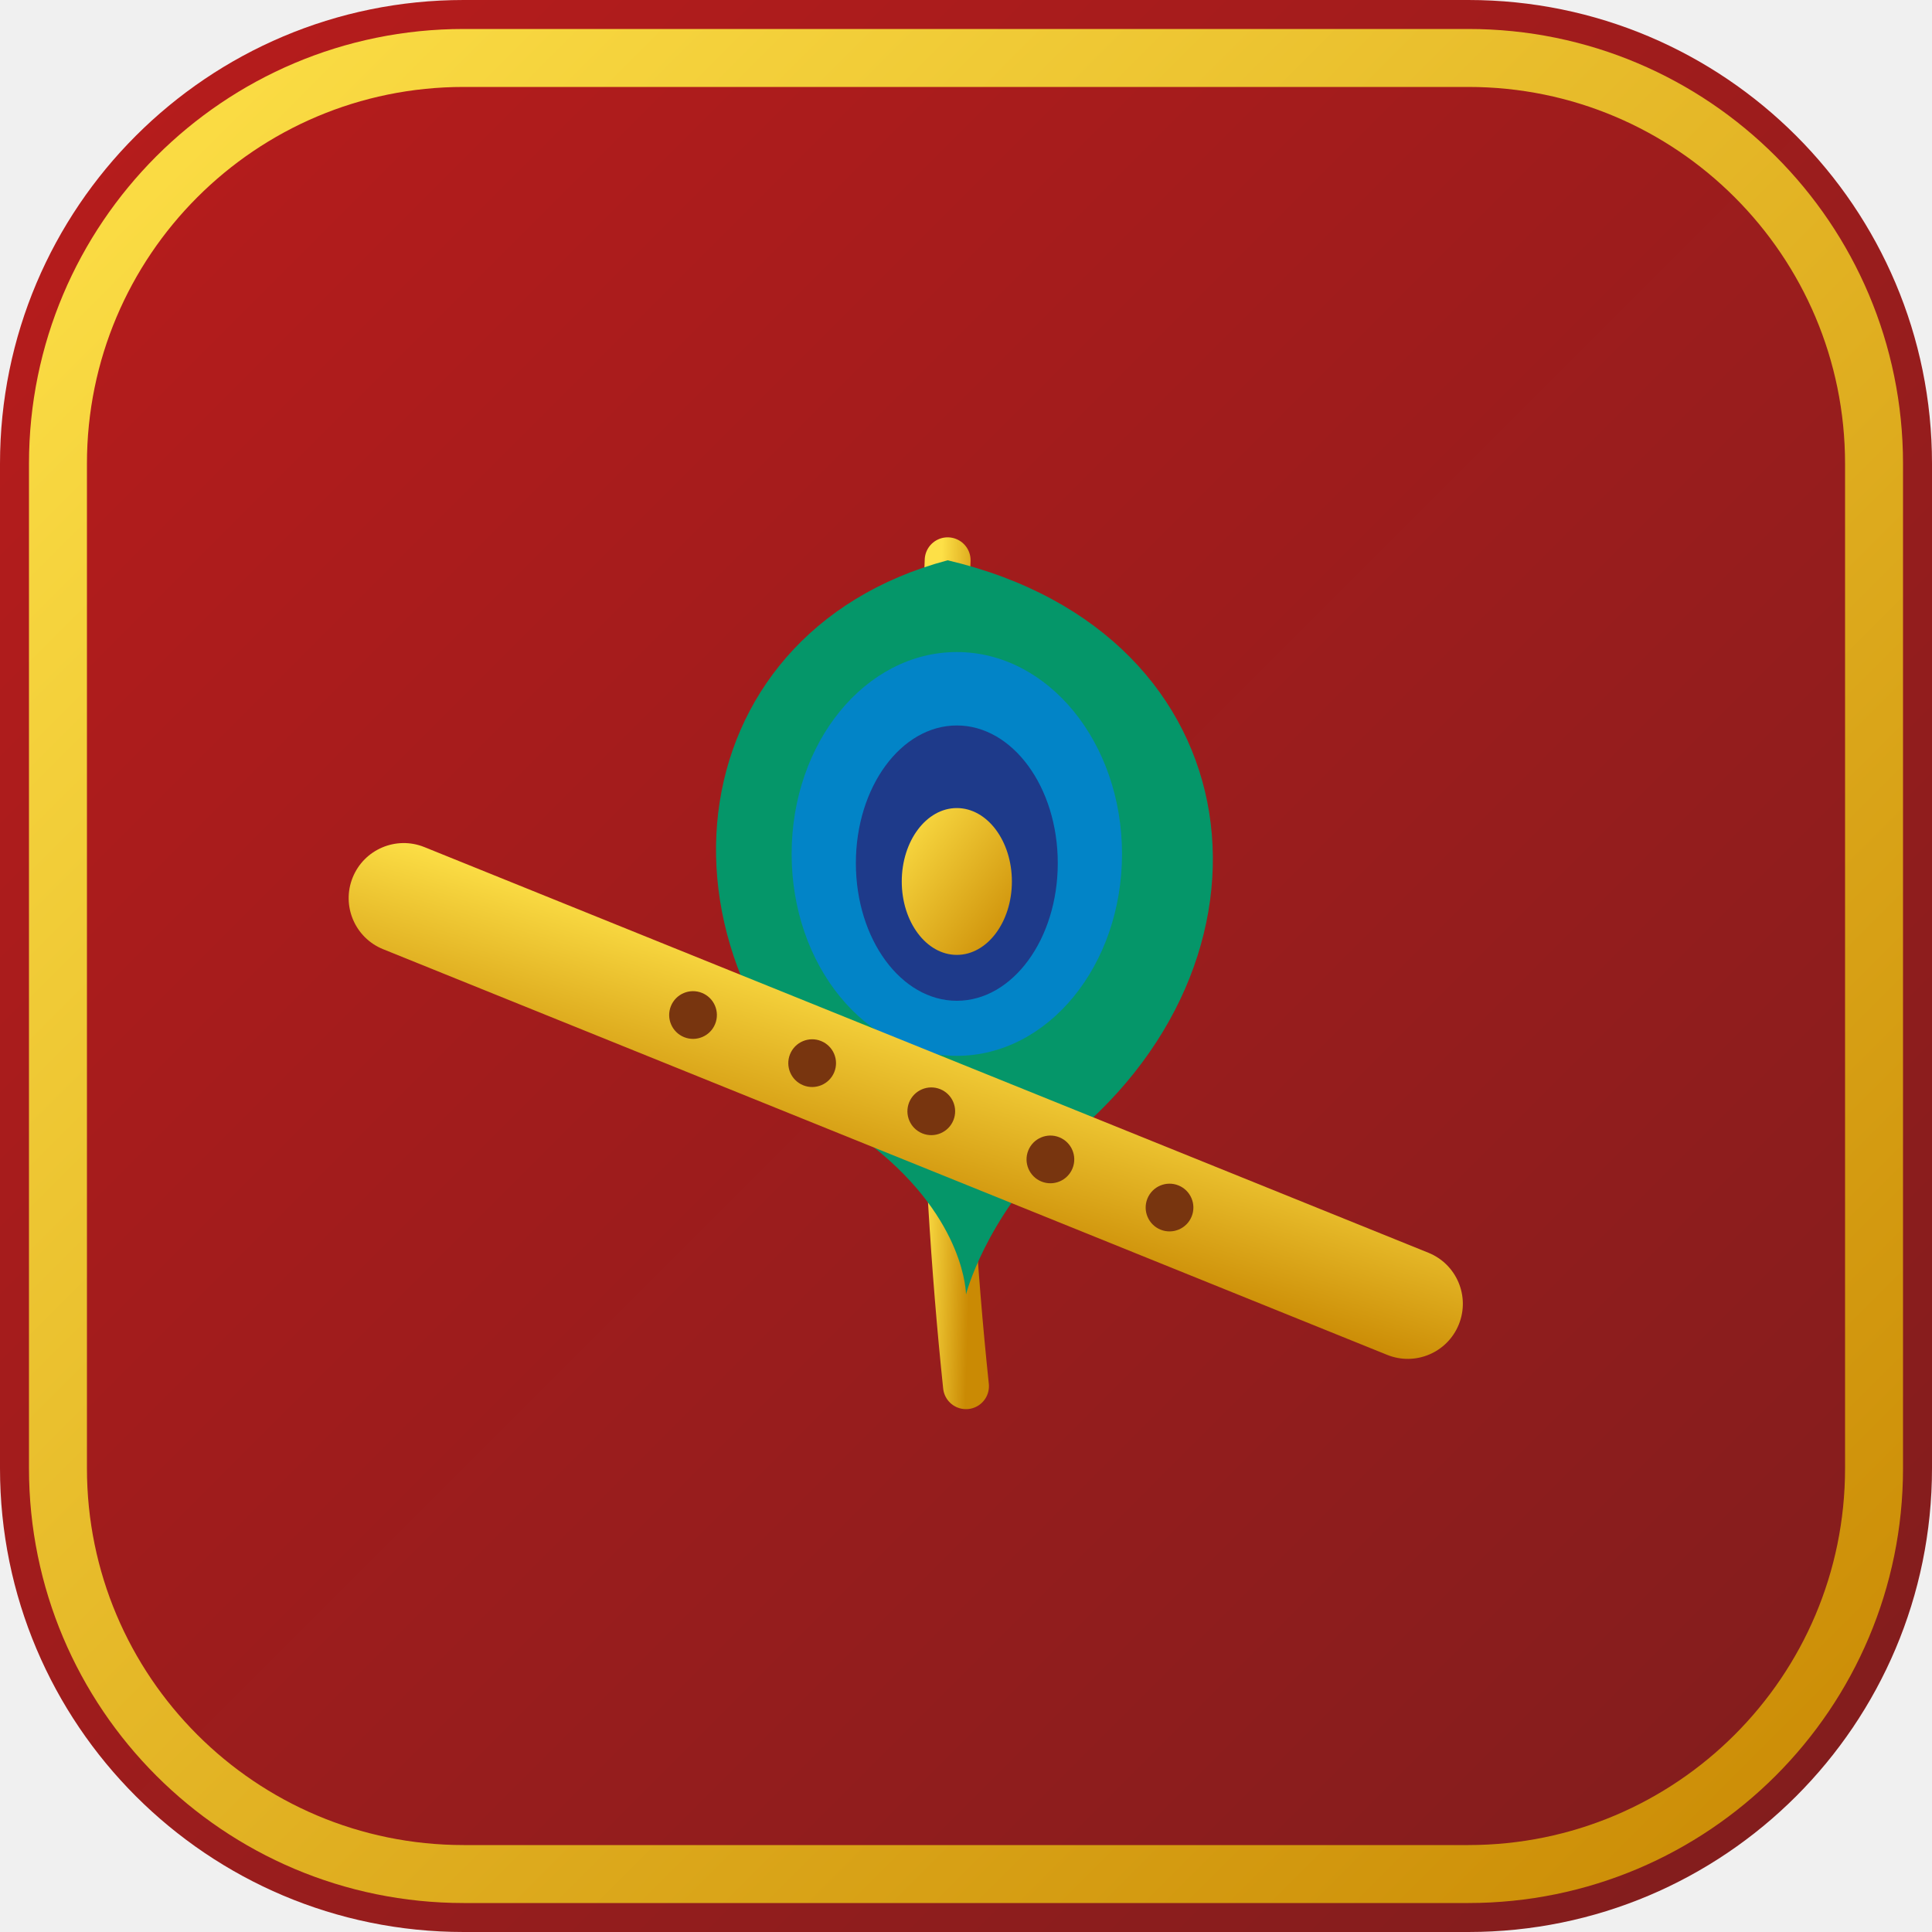
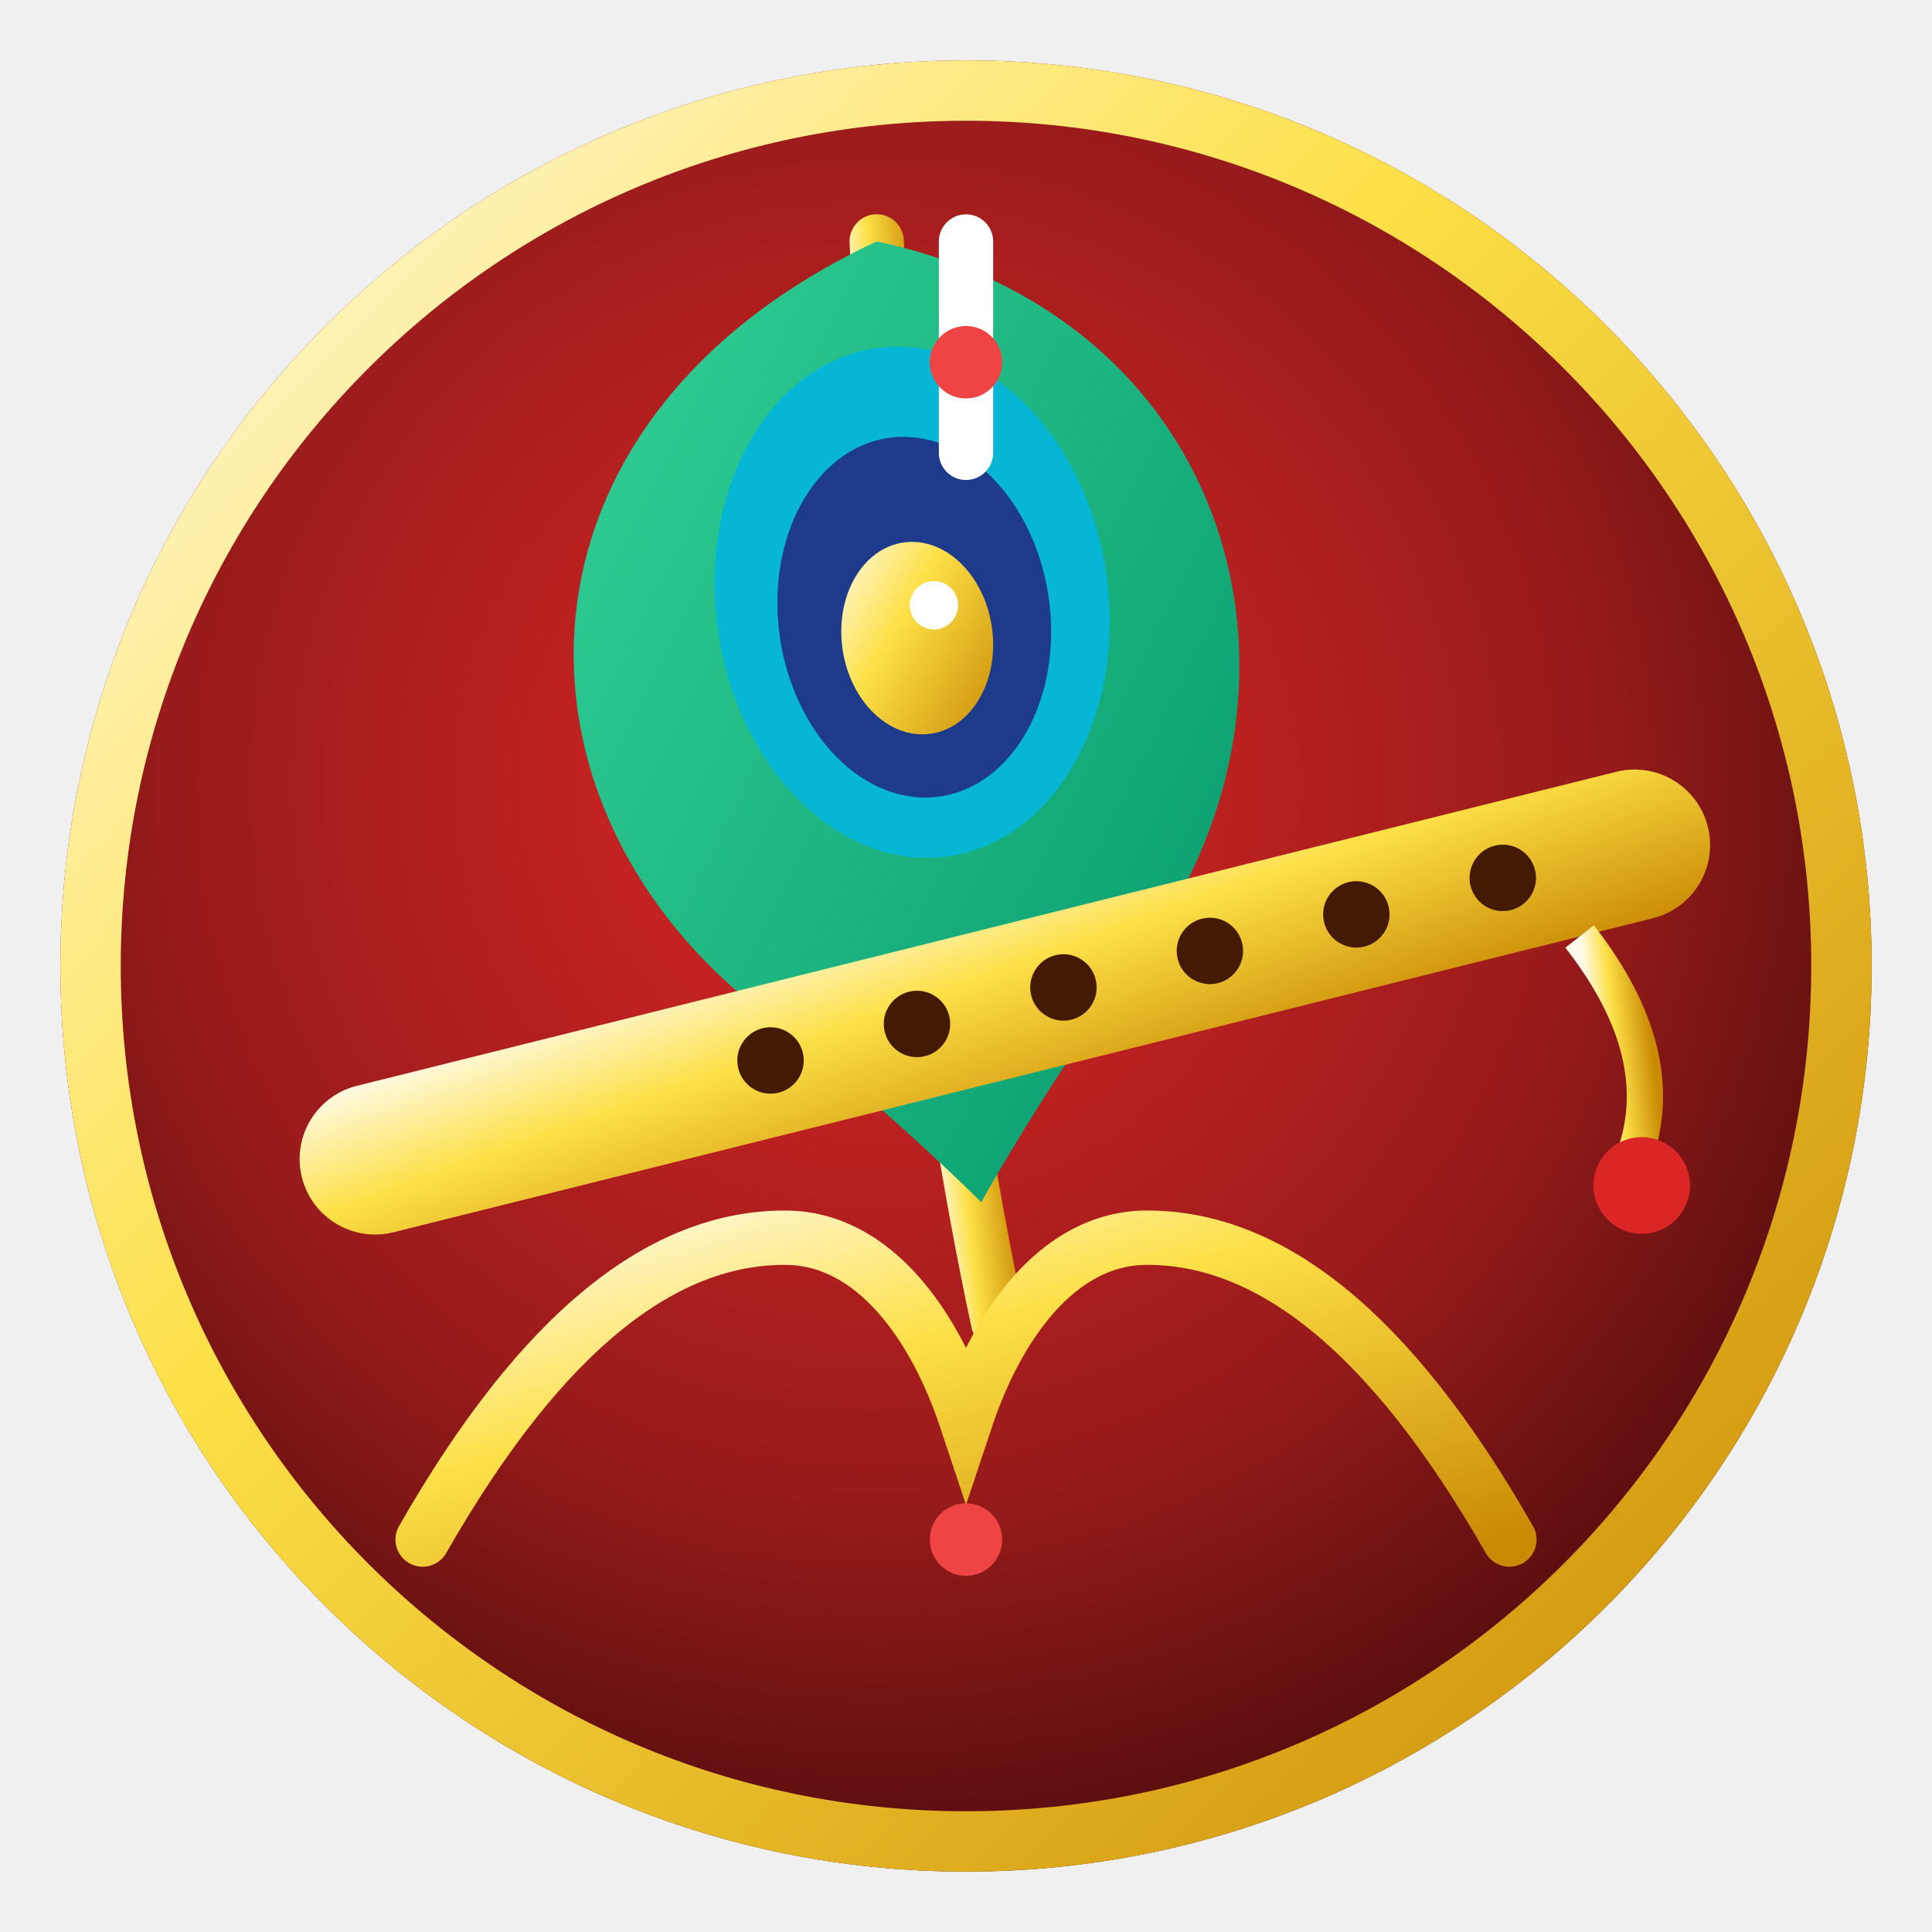
- <svg xmlns="http://www.w3.org/2000/svg" viewBox="0 0 100 100">
+ <svg xmlns="http://www.w3.org/2000/svg" viewBox="0 0 64 64" width="100%" height="100%">
  <defs>
-     <linearGradient id="bg" x1="0%" y1="0%" x2="100%" y2="100%">
-       <stop offset="0%" stop-color="#b91c1c" />
-       <stop offset="100%" stop-color="#7f1d1d" />
-     </linearGradient>
-     <linearGradient id="gold" x1="0%" y1="0%" x2="100%" y2="100%">
-       <stop offset="0%" stop-color="#FDE047" />
+     <radialGradient id="favBg" cx="45%" cy="40%" r="65%">
+       <stop offset="0%" stop-color="#dc2626" />
+       <stop offset="60%" stop-color="#991b1b" />
+       <stop offset="100%" stop-color="#450a0a" />
+     </radialGradient>
+     <linearGradient id="favGold" x1="0%" y1="0%" x2="100%" y2="100%">
+       <stop offset="0%" stop-color="#FFFBEB" />
+       <stop offset="40%" stop-color="#FDE047" />
      <stop offset="100%" stop-color="#CA8A04" />
    </linearGradient>
+     <linearGradient id="favEmerald" x1="0%" y1="0%" x2="100%" y2="100%">
+       <stop offset="0%" stop-color="#34D399" />
+       <stop offset="100%" stop-color="#059669" />
+     </linearGradient>
  </defs>
-   <rect width="100" height="100" rx="24" fill="url(#bg)" />
-   <rect x="3" y="3" width="94" height="94" rx="21" fill="none" stroke="url(#gold)" stroke-width="3" />
-   <g transform="translate(50, 48) scale(0.95)">
-     <path d="M 0,25 Q -2,6 -1,-20" fill="none" stroke="url(#gold)" stroke-width="2.5" stroke-linecap="round" />
-     <path d="M -1,-20 C -16,-16 -18,2 -5,12 C 0,16 0,20 0,20 C 0,20 1,16 5,12 C 18,2 16,-16 -1,-20 Z" fill="#059669" />
-     <ellipse cx="-0.5" cy="-4" rx="9" ry="11" fill="#0284c7" />
-     <ellipse cx="-0.5" cy="-3.5" rx="5.5" ry="7.5" fill="#1e3a8a" />
-     <ellipse cx="-0.5" cy="-2.5" rx="3" ry="4" fill="url(#gold)" />
-     <g transform="rotate(22) translate(-32, 10)">
-       <rect x="0" y="-3" width="65" height="6" rx="3" fill="url(#gold)" />
-       <circle cx="20" cy="0" r="1.3" fill="#78350f" />
-       <circle cx="27" cy="0" r="1.3" fill="#78350f" />
-       <circle cx="34" cy="0" r="1.3" fill="#78350f" />
-       <circle cx="41" cy="0" r="1.3" fill="#78350f" />
-       <circle cx="48" cy="0" r="1.3" fill="#78350f" />
-     </g>
+   <circle cx="32" cy="32" r="30" fill="url(#favBg)" />
+   <circle cx="32" cy="32" r="29" fill="none" stroke="url(#favGold)" stroke-width="2" />
+   <g transform="translate(30, 22) rotate(-8)">
+     <path d="M 0,22 Q -1,8 1,-14" fill="none" stroke="url(#favGold)" stroke-width="1.8" stroke-linecap="round" />
+     <path d="M 1,-14 C -12,-10 -14,2 -7,10 C -3,14 0,18 0,18 C 0,18 3,14 7,10 C 14,2 12,-10 1,-14 Z" fill="url(#favEmerald)" />
+     <ellipse cx="0.5" cy="-2" rx="6.5" ry="8.5" fill="#06b6d4" />
+     <ellipse cx="0.5" cy="-1.5" rx="4.5" ry="6" fill="#1e3a8a" />
+     <ellipse cx="0.5" cy="-0.8" rx="2.5" ry="3.2" fill="url(#favGold)" />
+     <circle cx="1.2" cy="-1.8" r="0.8" fill="#FFFFFF" />
  </g>
+   <path d="M 32,8 L 32,15" stroke="#FFFFFF" stroke-width="1.8" stroke-linecap="round" />
+   <circle cx="32" cy="12" r="1.2" fill="#EF4444" />
+   <g transform="translate(10, 39) rotate(-14)">
+     <rect x="0" y="-2.5" width="48" height="5" rx="2.5" fill="url(#favGold)" />
+     <circle cx="16" cy="0" r="1.1" fill="#451a03" />
+     <circle cx="21" cy="0" r="1.1" fill="#451a03" />
+     <circle cx="26" cy="0" r="1.1" fill="#451a03" />
+     <circle cx="31" cy="0" r="1.1" fill="#451a03" />
+     <circle cx="36" cy="0" r="1.1" fill="#451a03" />
+     <circle cx="41" cy="0" r="1.1" fill="#451a03" />
+     <path d="M 43,2.5 Q 45,7 43,10" fill="none" stroke="url(#favGold)" stroke-width="1.2" />
+     <circle cx="43" cy="11" r="1.6" fill="#DC2626" />
+   </g>
+   <path d="M 14,51 C 18,44 22,41 26,41 C 29,41 31,44 32,47 C 33,44 35,41 38,41 C 42,41 46,44 50,51" fill="none" stroke="url(#favGold)" stroke-width="1.8" stroke-linecap="round" />
+   <circle cx="32" cy="51" r="1.2" fill="#EF4444" />
</svg>
